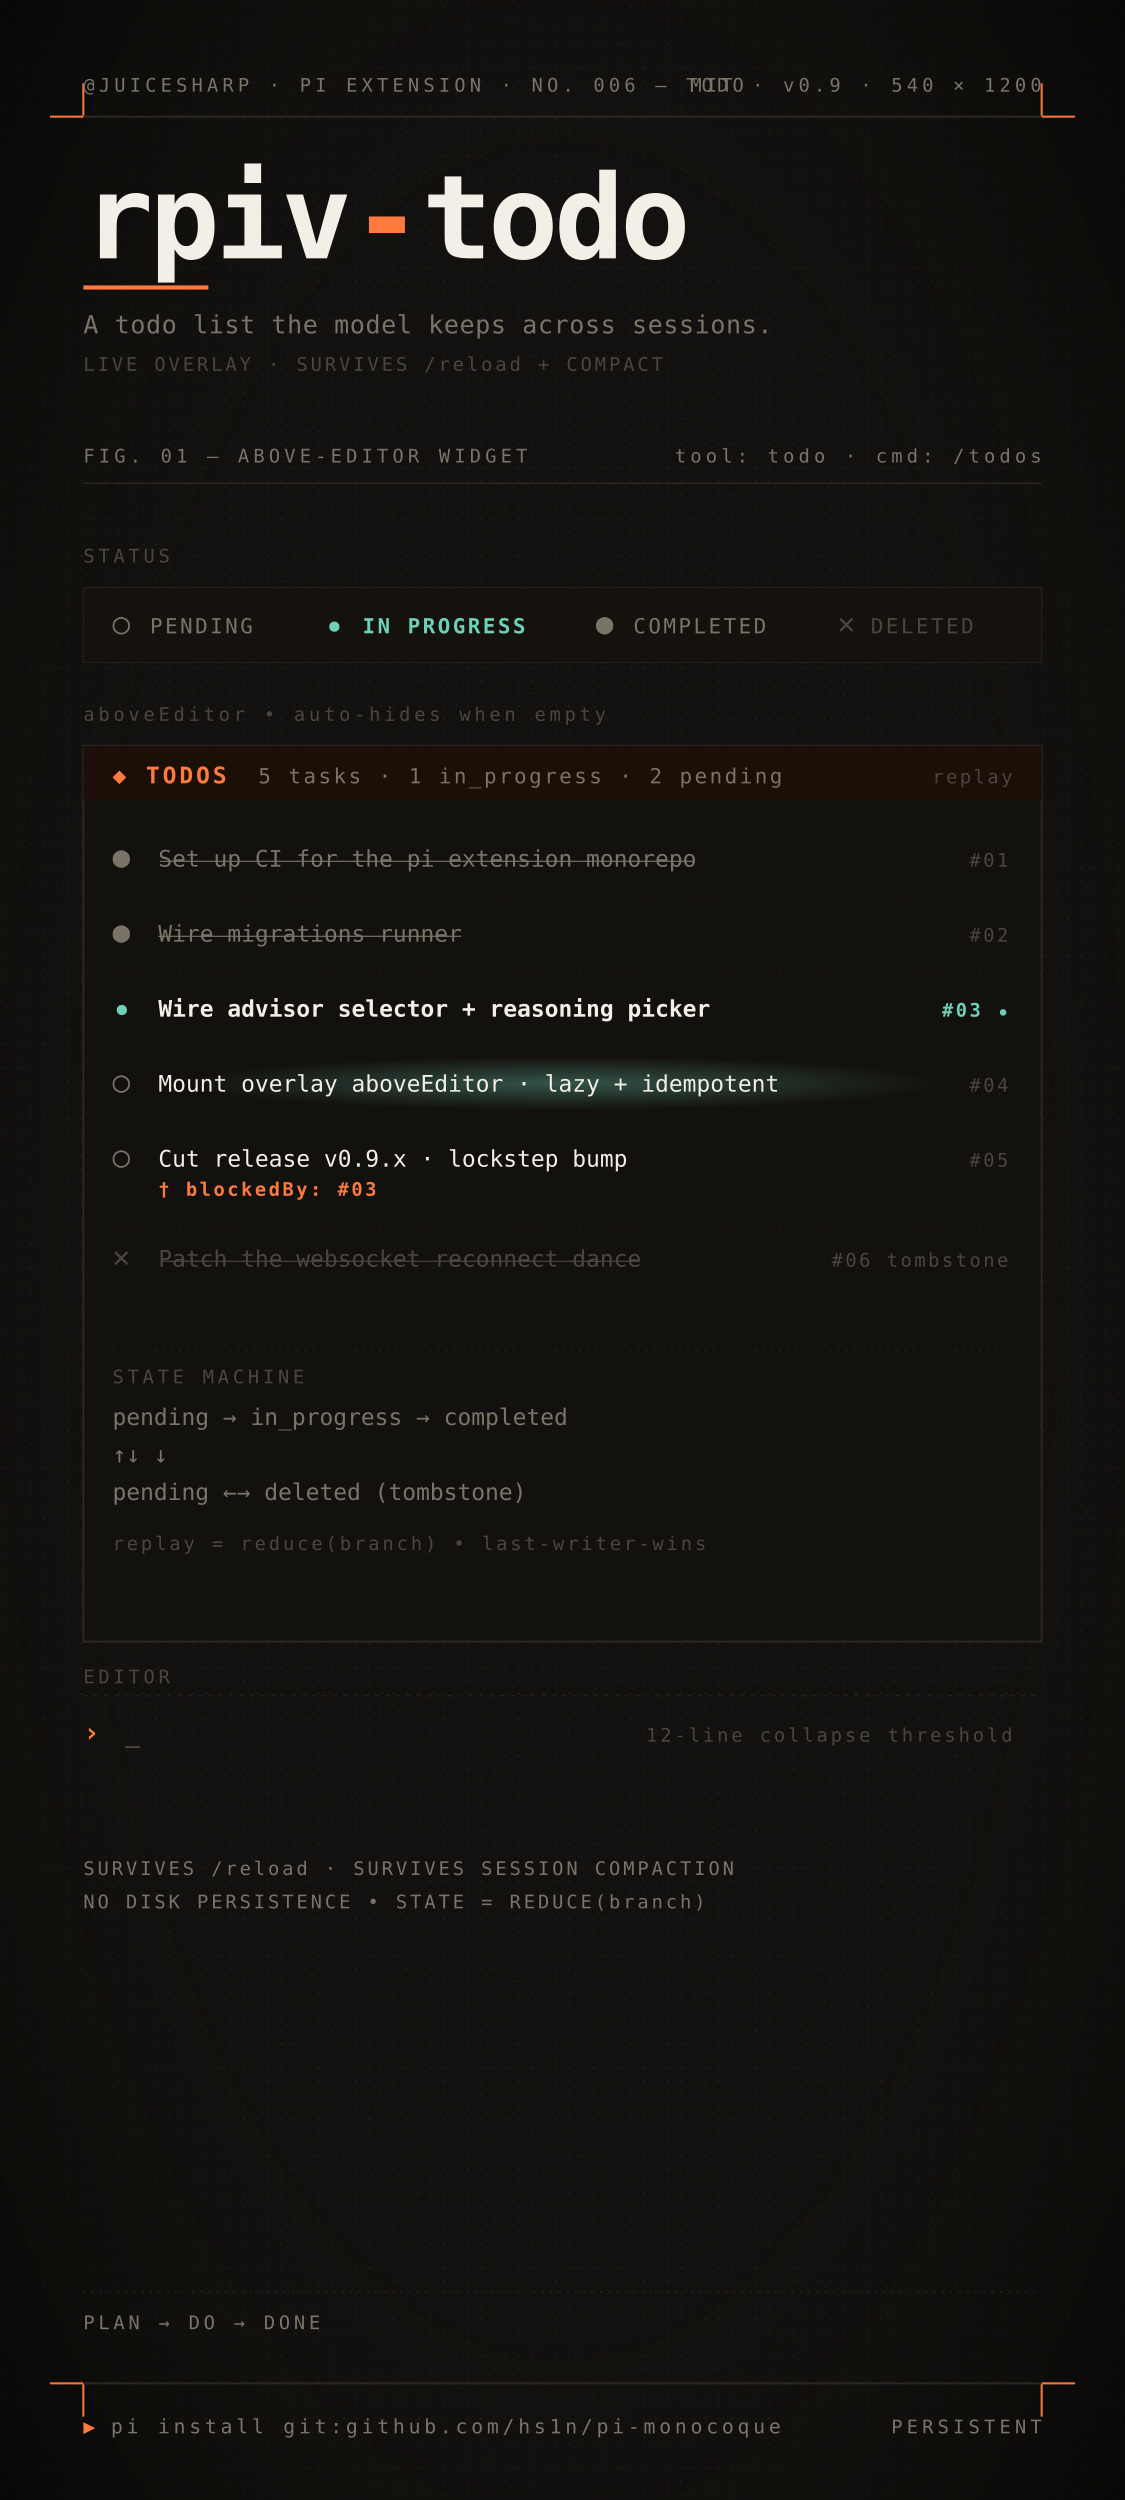
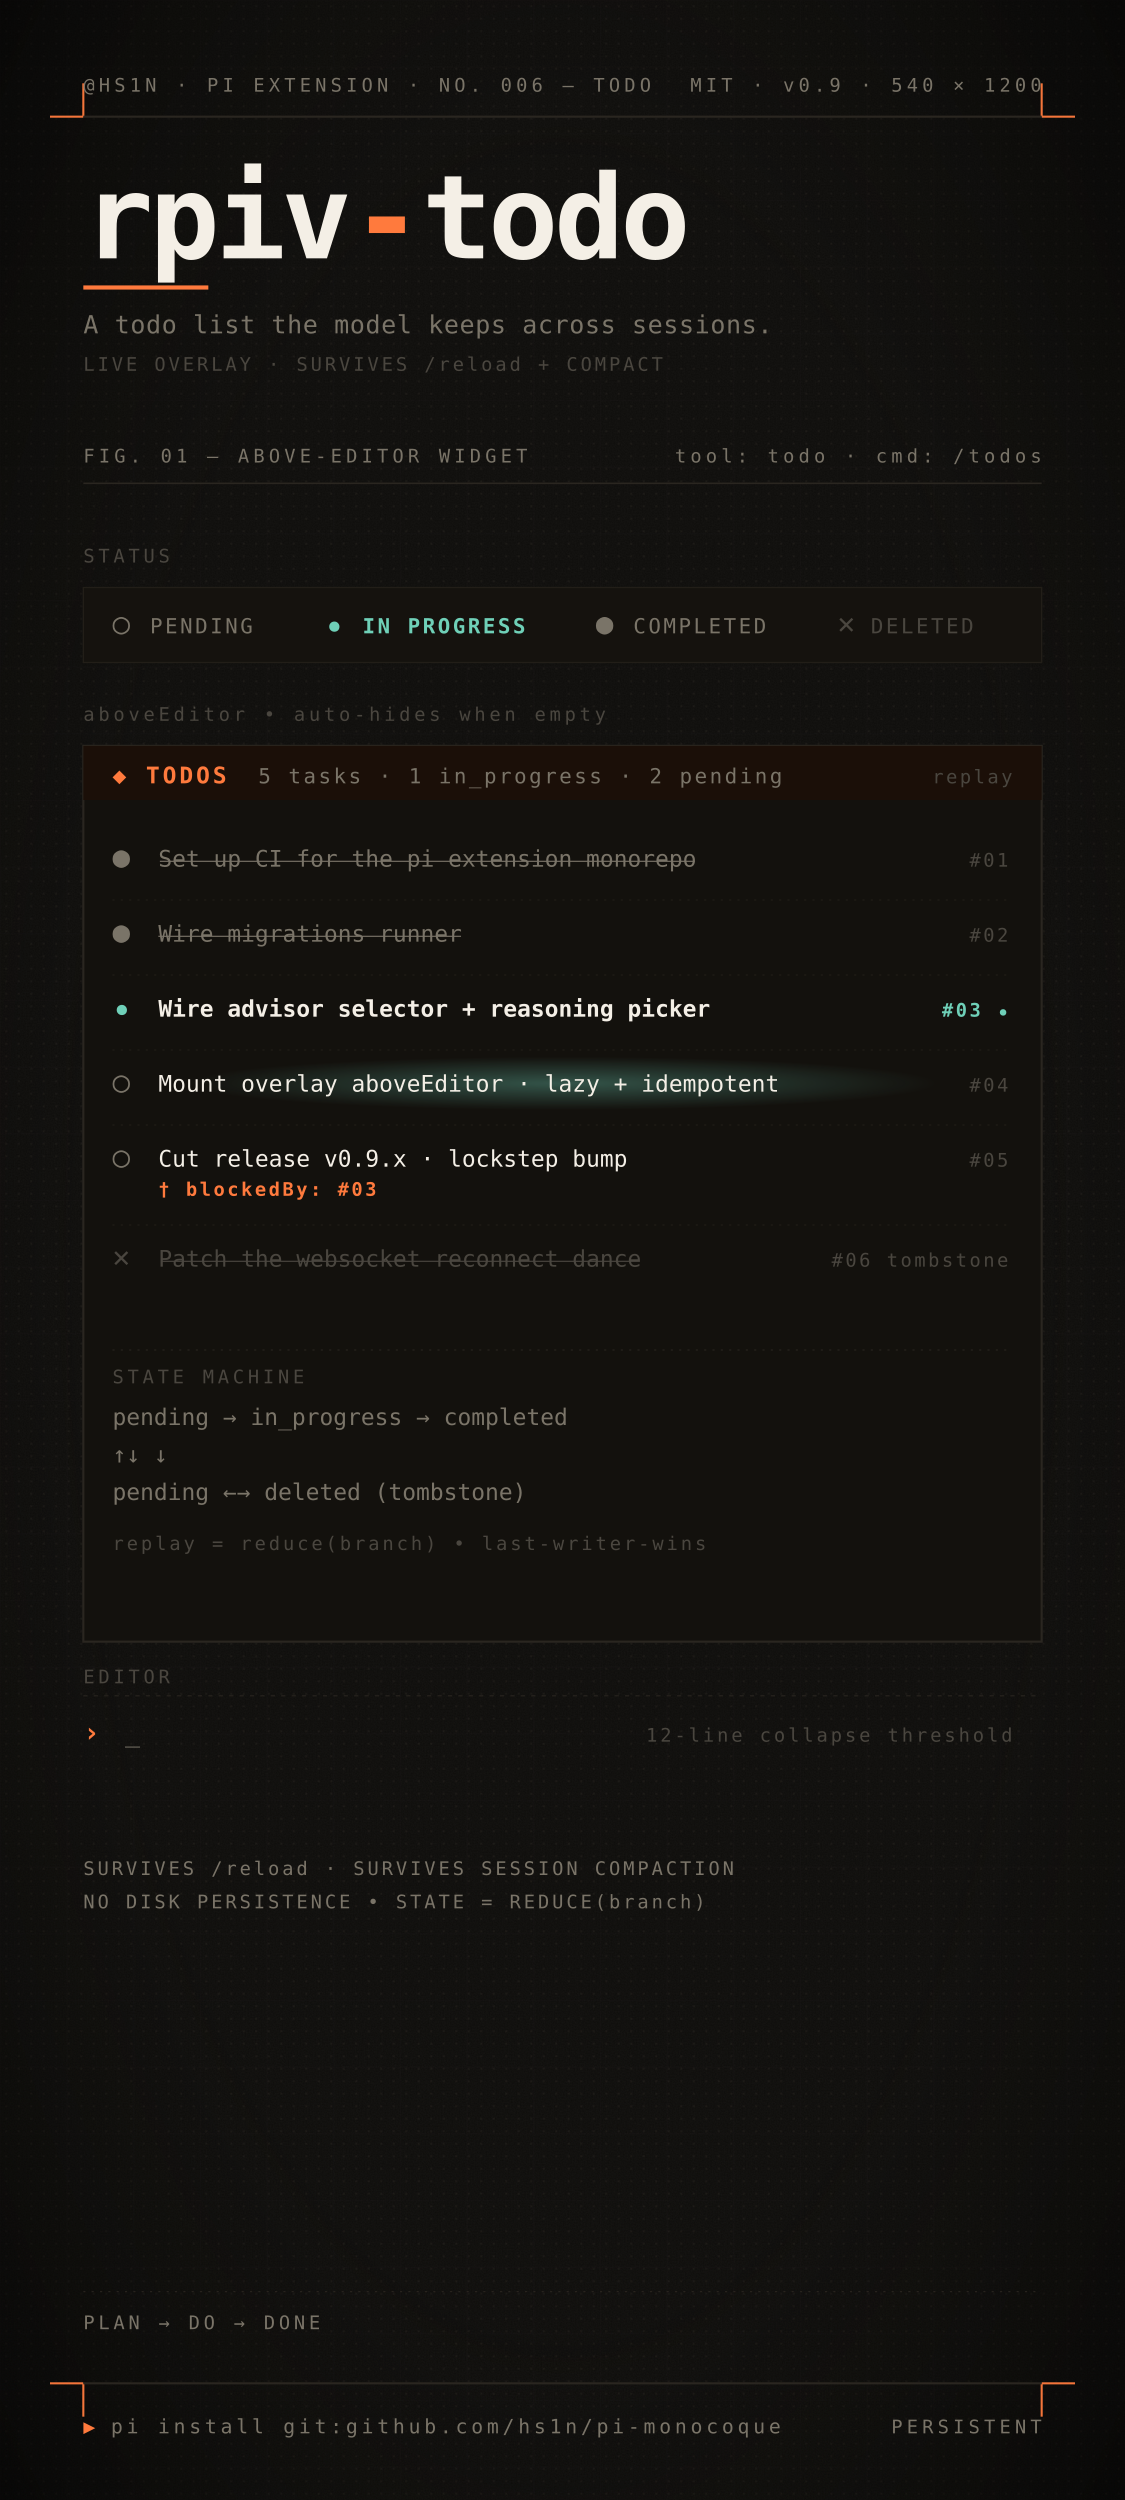
<svg xmlns="http://www.w3.org/2000/svg" viewBox="0 0 540 1200" role="img" aria-label="rpiv-todo — Persistent todo overlay that survives reload and compaction" preserveAspectRatio="xMidYMid meet">
  <defs>
    <style>
      .mono   { font-family: 'JetBrains Mono', 'Fira Code', 'SFMono-Regular', ui-monospace, Menlo, Consolas, monospace; }
      .ink    { fill: #F4EFE6; }
      .paper  { fill: #0E0D0B; }
      .muted  { fill: #7A7468; }
      .dim    { fill: #4A463F; }
      .accent { fill: #FF7A3D; }
      .mint   { fill: #6FD0B8; }
      .rule   { stroke: #2A2620; }
      .rule-bright { stroke: #FF7A3D; }
    </style>
    <filter id="grain" x="0" y="0" width="100%" height="100%">
      <feTurbulence type="fractalNoise" baseFrequency="1.4" numOctaves="2" seed="23" />
      <feColorMatrix values="0 0 0 0 0.96  0 0 0 0 0.94  0 0 0 0 0.88  0 0 0 0.06 0" />
    </filter>
    <pattern id="grid" width="32" height="32" patternUnits="userSpaceOnUse">
      <path d="M32 0 H0 V32" fill="none" stroke="#161411" stroke-width="0.5" />
    </pattern>
    <pattern id="dots" width="6" height="6" patternUnits="userSpaceOnUse">
      <circle cx="3" cy="3" r="0.6" fill="#231F1A" />
    </pattern>
    <radialGradient id="vignette" cx="50%" cy="50%" r="70%">
      <stop offset="60%" stop-color="#0E0D0B" stop-opacity="0" />
      <stop offset="100%" stop-color="#000" stop-opacity="0.55" />
    </radialGradient>
    <radialGradient id="activeGlow" cx="50%" cy="50%" r="50%">
      <stop offset="0%" stop-color="#6FD0B8" stop-opacity="0.35" />
      <stop offset="80%" stop-color="#6FD0B8" stop-opacity="0" />
    </radialGradient>
  </defs>
  <rect width="540" height="1200" class="paper" />
  <rect width="540" height="1200" fill="url(#grid)" opacity="0.55" />
  <rect width="540" height="1200" fill="url(#dots)" opacity="0.4" />
  <rect width="540" height="1200" filter="url(#grain)" opacity="0.5" />
  <rect width="540" height="1200" fill="url(#vignette)" />
  <g class="rule-bright" stroke-width="1" fill="none" opacity="0.95">
    <path d="M24 56 L40 56 M40 40 L40 56" />
    <path d="M516 56 L500 56 M500 40 L500 56" />
    <path d="M24 1144 L40 1144 M40 1160 L40 1144" />
    <path d="M516 1144 L500 1144 M500 1160 L500 1144" />
  </g>
  <line x1="40" y1="56" x2="500" y2="56" class="rule" stroke-width="1" />
-   <text class="mono muted" x="40" y="44" font-size="9" letter-spacing="2">@JUICESHARP · PI EXTENSION · NO. 006 – TODO</text>
+   <text class="mono muted" x="40" y="44" font-size="9" letter-spacing="2">@HS1N · PI EXTENSION · NO. 006 – TODO</text>
  <text class="mono muted" x="500" y="44" font-size="9" letter-spacing="2" text-anchor="end">MIT · v0.9 · 540 × 1200</text>
  <text class="mono ink" x="40" y="124" font-size="56" font-weight="700" letter-spacing="-2">rpiv<tspan class="accent">-</tspan>todo</text>
  <line x1="40" y1="138" x2="100" y2="138" class="rule-bright" stroke-width="2" />
  <text class="mono muted" x="40" y="160" font-size="12" letter-spacing="0.3">A todo list the model keeps across sessions.</text>
  <text class="mono dim" x="40" y="178" font-size="9" letter-spacing="1.4">LIVE OVERLAY · SURVIVES /reload + COMPACT</text>
  <text class="mono muted" x="40" y="222" font-size="9" letter-spacing="2">FIG. 01 — ABOVE-EDITOR WIDGET</text>
  <text class="mono muted" x="500" y="222" font-size="9" letter-spacing="2" text-anchor="end">tool: todo · cmd: /todos</text>
  <line x1="40" y1="232" x2="500" y2="232" class="rule" stroke-width="0.75" />
  <text class="mono dim" x="40" y="270" font-size="9" letter-spacing="1.8">STATUS</text>
  <g transform="translate(40 282)">
    <rect x="0" y="0" width="460" height="36" fill="#15120E" stroke="#221E18" stroke-width="0.6" />
    <text x="14" y="22" font-size="14" class="muted mono">○</text>
    <text x="32" y="22" font-size="10" class="mono muted" letter-spacing="1.2">PENDING</text>
    <text x="116" y="22" font-size="14" class="mint mono" font-weight="700">⏺</text>
    <text x="134" y="22" font-size="10" class="mono mint" letter-spacing="1.2" font-weight="700">IN PROGRESS</text>
    <text x="246" y="22" font-size="14" class="muted mono">●</text>
    <text x="264" y="22" font-size="10" class="mono muted" letter-spacing="1.2">COMPLETED</text>
    <text x="362" y="22" font-size="14" class="dim mono">✕</text>
    <text x="378" y="22" font-size="10" class="mono dim" letter-spacing="1.2">DELETED</text>
  </g>
  <text class="mono dim" x="40" y="346" font-size="9" letter-spacing="1.8">aboveEditor • auto-hides when empty</text>
  <g transform="translate(40 358)">
    <rect x="0" y="0" width="460" height="430" fill="#13110D" stroke="#2A2620" stroke-width="1" />
    <rect x="6" y="146" width="448" height="32" fill="url(#activeGlow)" />
    <rect x="0" y="0" width="460" height="26" fill="#1B0F08" />
    <text class="mono accent" x="14" y="18" font-size="11" letter-spacing="1.4" font-weight="700">◆ TODOS</text>
    <text class="mono muted" x="84" y="18" font-size="10" letter-spacing="1.2">5 tasks · 1 in_progress · 2 pending</text>
    <text class="mono dim" x="446" y="18" font-size="9" letter-spacing="1.2" text-anchor="end">replay</text>
    <g transform="translate(14 36)">
      <text x="0" y="22" class="muted mono" font-size="14">●</text>
      <text x="22" y="22" class="muted mono" font-size="11" text-decoration="line-through">Set up CI for the pi extension monorepo</text>
      <text x="430" y="22" class="dim mono" font-size="9" letter-spacing="1.2" text-anchor="end">#01</text>
      <line x1="0" y1="38" x2="430" y2="38" stroke="#221E18" stroke-width="0.5" stroke-dasharray="1 3" />
      <text x="0" y="58" class="muted mono" font-size="14">●</text>
      <text x="22" y="58" class="muted mono" font-size="11" text-decoration="line-through">Wire migrations runner</text>
      <text x="430" y="58" class="dim mono" font-size="9" letter-spacing="1.2" text-anchor="end">#02</text>
      <line x1="0" y1="74" x2="430" y2="74" stroke="#221E18" stroke-width="0.5" stroke-dasharray="1 3" />
      <text x="0" y="94" class="mint mono" font-size="14" font-weight="700">⏺</text>
      <text x="22" y="94" class="ink  mono" font-size="11" font-weight="700">Wire advisor selector + reasoning picker</text>
      <text x="430" y="94" class="mint mono" font-size="9" letter-spacing="1.2" text-anchor="end" font-weight="700">#03 ⏺</text>
      <line x1="0" y1="110" x2="430" y2="110" stroke="#221E18" stroke-width="0.5" stroke-dasharray="1 3" />
      <text x="0" y="130" class="muted mono" font-size="14">○</text>
      <text x="22" y="130" class="ink   mono" font-size="11">Mount overlay aboveEditor · lazy + idempotent</text>
      <text x="430" y="130" class="dim mono" font-size="9" letter-spacing="1.2" text-anchor="end">#04</text>
      <line x1="0" y1="146" x2="430" y2="146" stroke="#221E18" stroke-width="0.5" stroke-dasharray="1 3" />
      <text x="0" y="166" class="muted mono" font-size="14">○</text>
      <text x="22" y="166" class="ink   mono" font-size="11">Cut release v0.9.x · lockstep bump</text>
      <text x="22" y="180" class="accent mono" font-size="9" letter-spacing="1.2" font-weight="700">† blockedBy: #03</text>
      <text x="430" y="166" class="dim mono" font-size="9" letter-spacing="1.2" text-anchor="end">#05</text>
      <line x1="0" y1="194" x2="430" y2="194" stroke="#221E18" stroke-width="0.5" stroke-dasharray="1 3" />
      <text x="0" y="214" class="dim mono" font-size="14">✕</text>
      <text x="22" y="214" class="dim mono" font-size="11" text-decoration="line-through">Patch the websocket reconnect dance</text>
      <text x="430" y="214" class="dim mono" font-size="9" letter-spacing="1.2" text-anchor="end">#06 tombstone</text>
    </g>
    <line x1="14" y1="290" x2="446" y2="290" class="rule" stroke-width="0.5" stroke-dasharray="1 3" />
    <text class="mono dim" x="14" y="306" font-size="9" letter-spacing="1.8">STATE MACHINE</text>
    <text class="mono muted" x="14" y="326" font-size="11">pending → in_progress → completed</text>
    <text class="mono muted" x="14" y="344" font-size="11">      ↑↓                     ↓</text>
    <text class="mono muted" x="14" y="362" font-size="11">    pending ←→ deleted (tombstone)</text>
    <text class="mono dim" x="14" y="386" font-size="9" letter-spacing="1.4">replay = reduce(branch) • last-writer-wins</text>
  </g>
  <g transform="translate(40 814)">
    <line x1="0" y1="0" x2="460" y2="0" class="rule" stroke-width="0.5" stroke-dasharray="2 3" />
    <text class="mono dim" x="0" y="-6" font-size="9" letter-spacing="1.8">EDITOR</text>
    <text class="mono accent" x="0" y="22" font-size="13" font-weight="700">›</text>
    <text class="mono muted" x="20" y="22" font-size="12">_</text>
    <text class="mono dim" x="446" y="22" font-size="9" letter-spacing="1.4" text-anchor="end">12-line collapse threshold</text>
  </g>
  <text class="mono muted" x="40" y="900" font-size="9" letter-spacing="1.4">SURVIVES /reload · SURVIVES SESSION COMPACTION</text>
  <text class="mono muted" x="40" y="916" font-size="9" letter-spacing="1.4">NO DISK PERSISTENCE • STATE = REDUCE(branch)</text>
  <line x1="40" y1="1100" x2="500" y2="1100" class="rule" stroke-width="0.5" stroke-dasharray="1 3" />
  <text class="mono muted" x="40" y="1118" font-size="9" letter-spacing="1.8">PLAN → DO → DONE</text>
  <line x1="40" y1="1144" x2="500" y2="1144" class="rule" stroke-width="1" />
  <text class="mono muted" x="40" y="1168" font-size="9.5" letter-spacing="1.8">
    <tspan class="accent">▶</tspan>  pi install git:github.com/hs1n/pi-monocoque
  </text>
  <text class="mono muted" x="500" y="1168" font-size="9" letter-spacing="2" text-anchor="end">PERSISTENT</text>
</svg>
